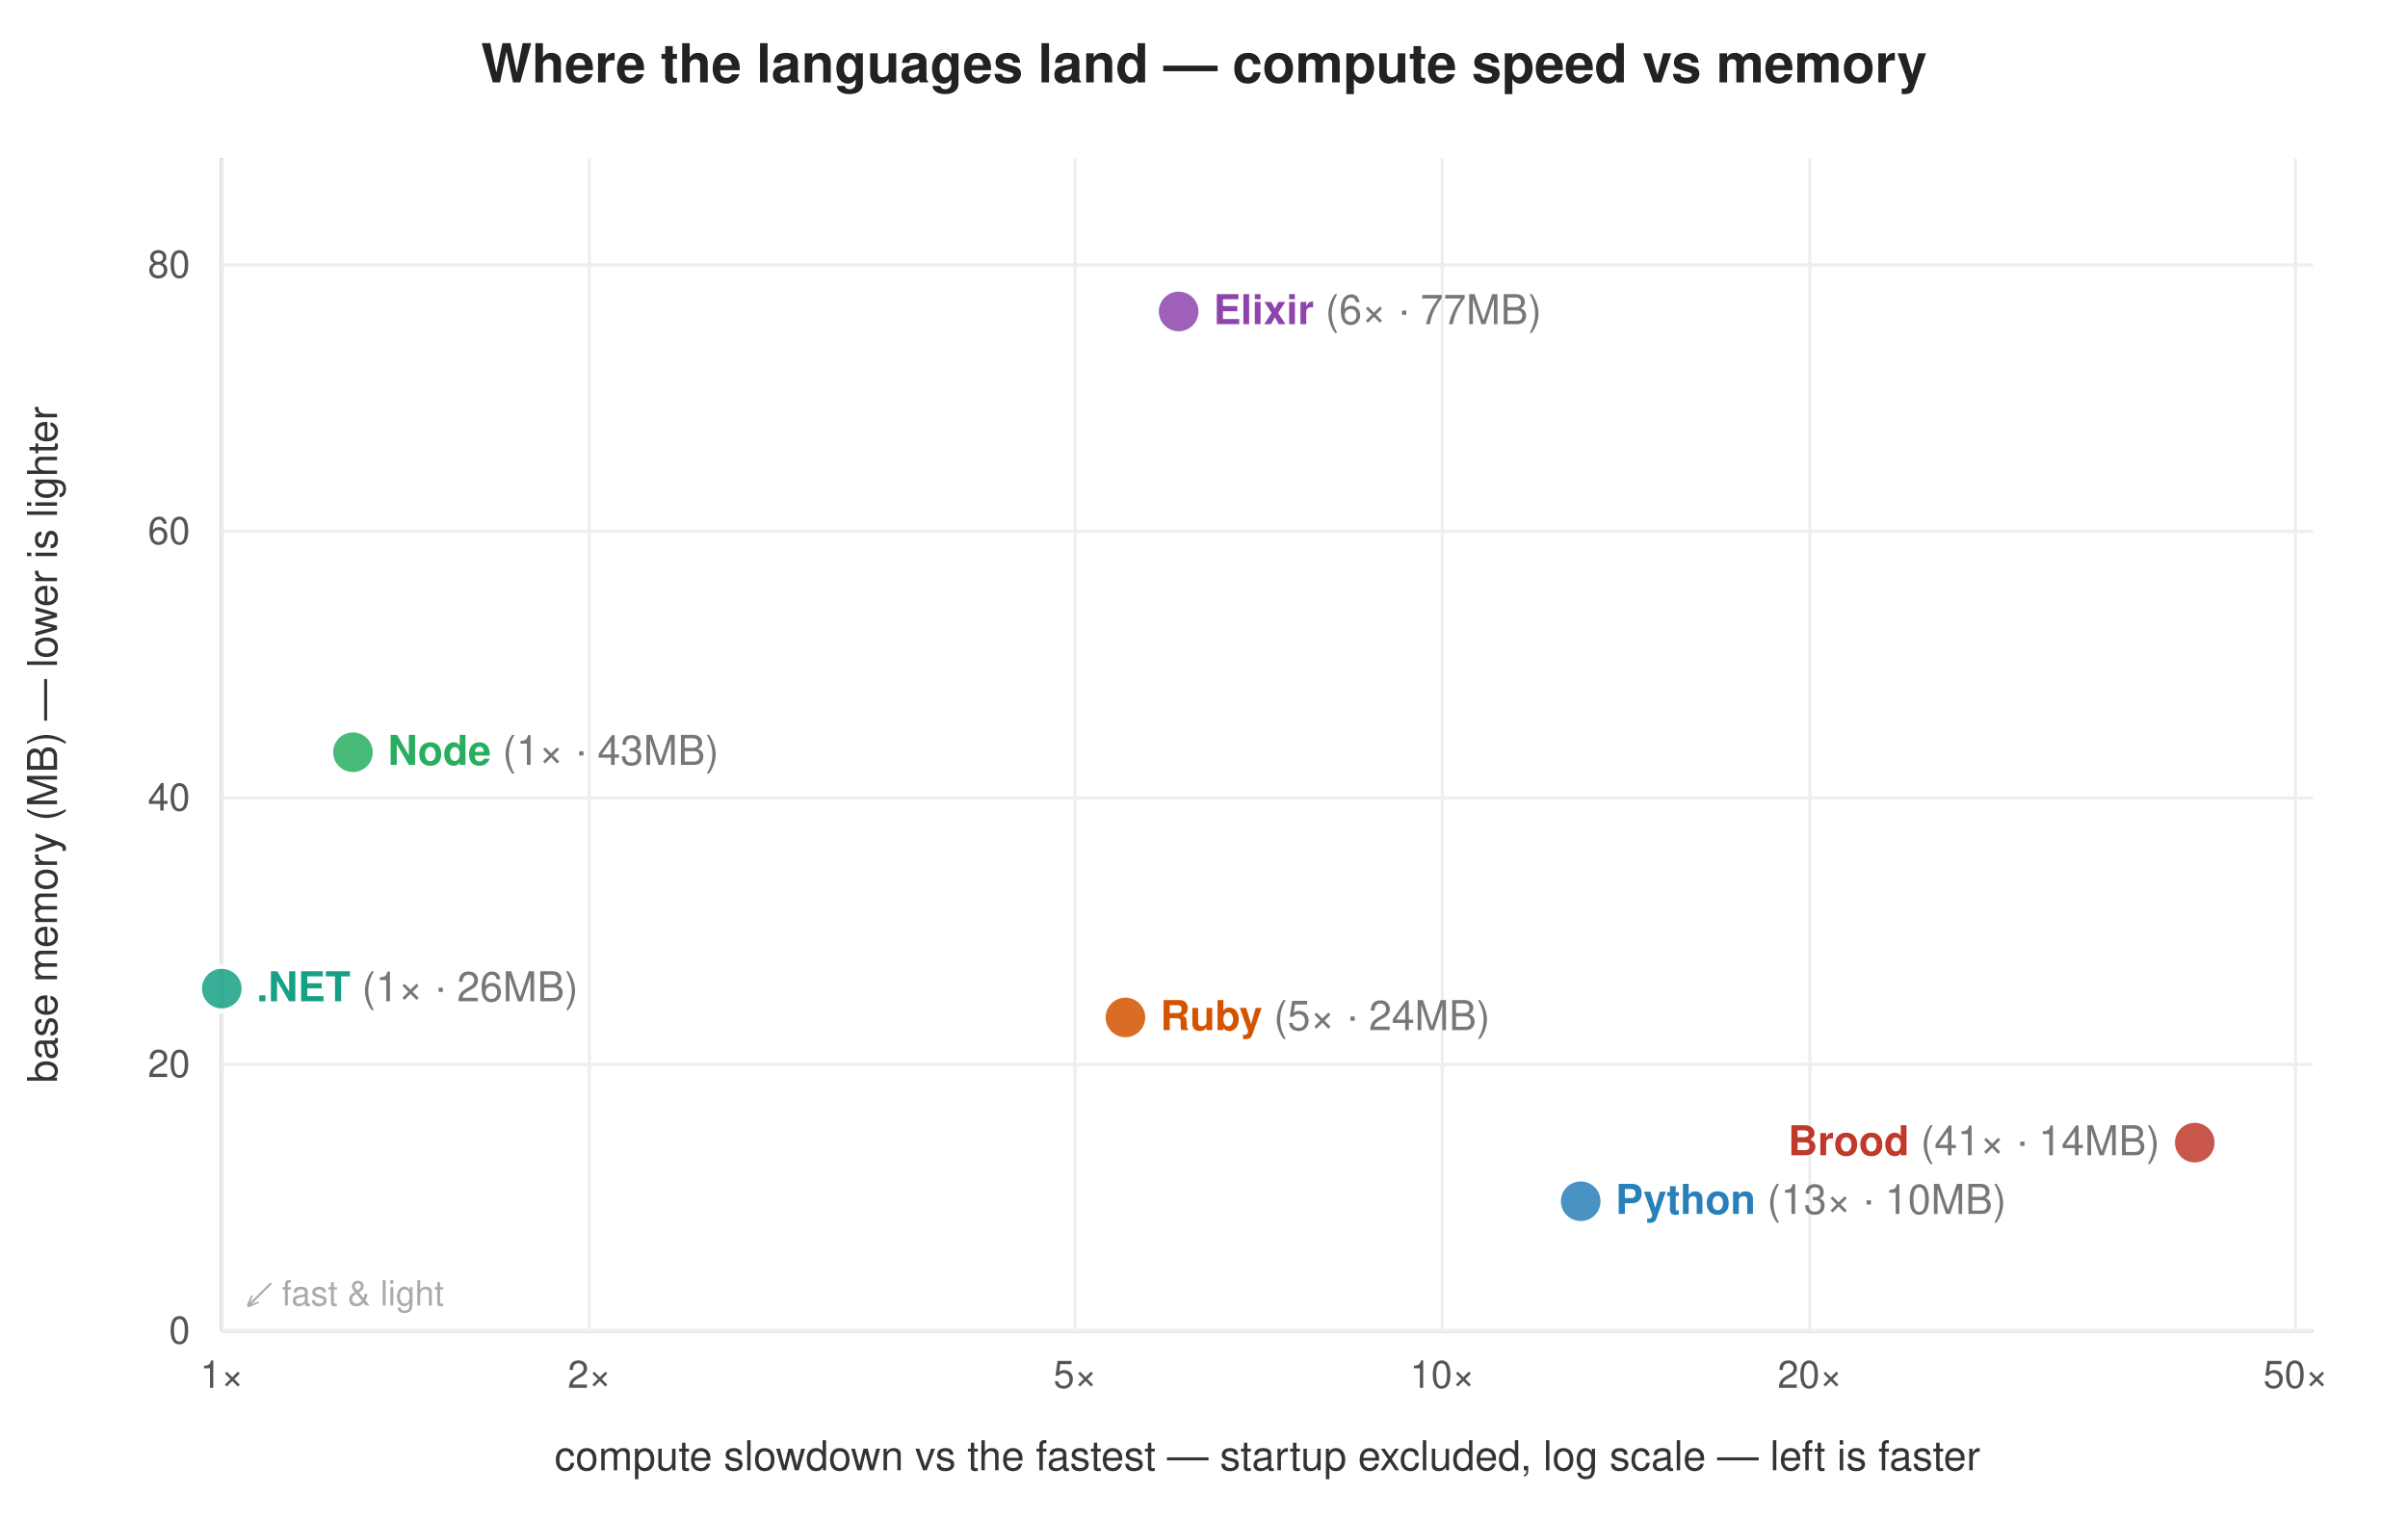
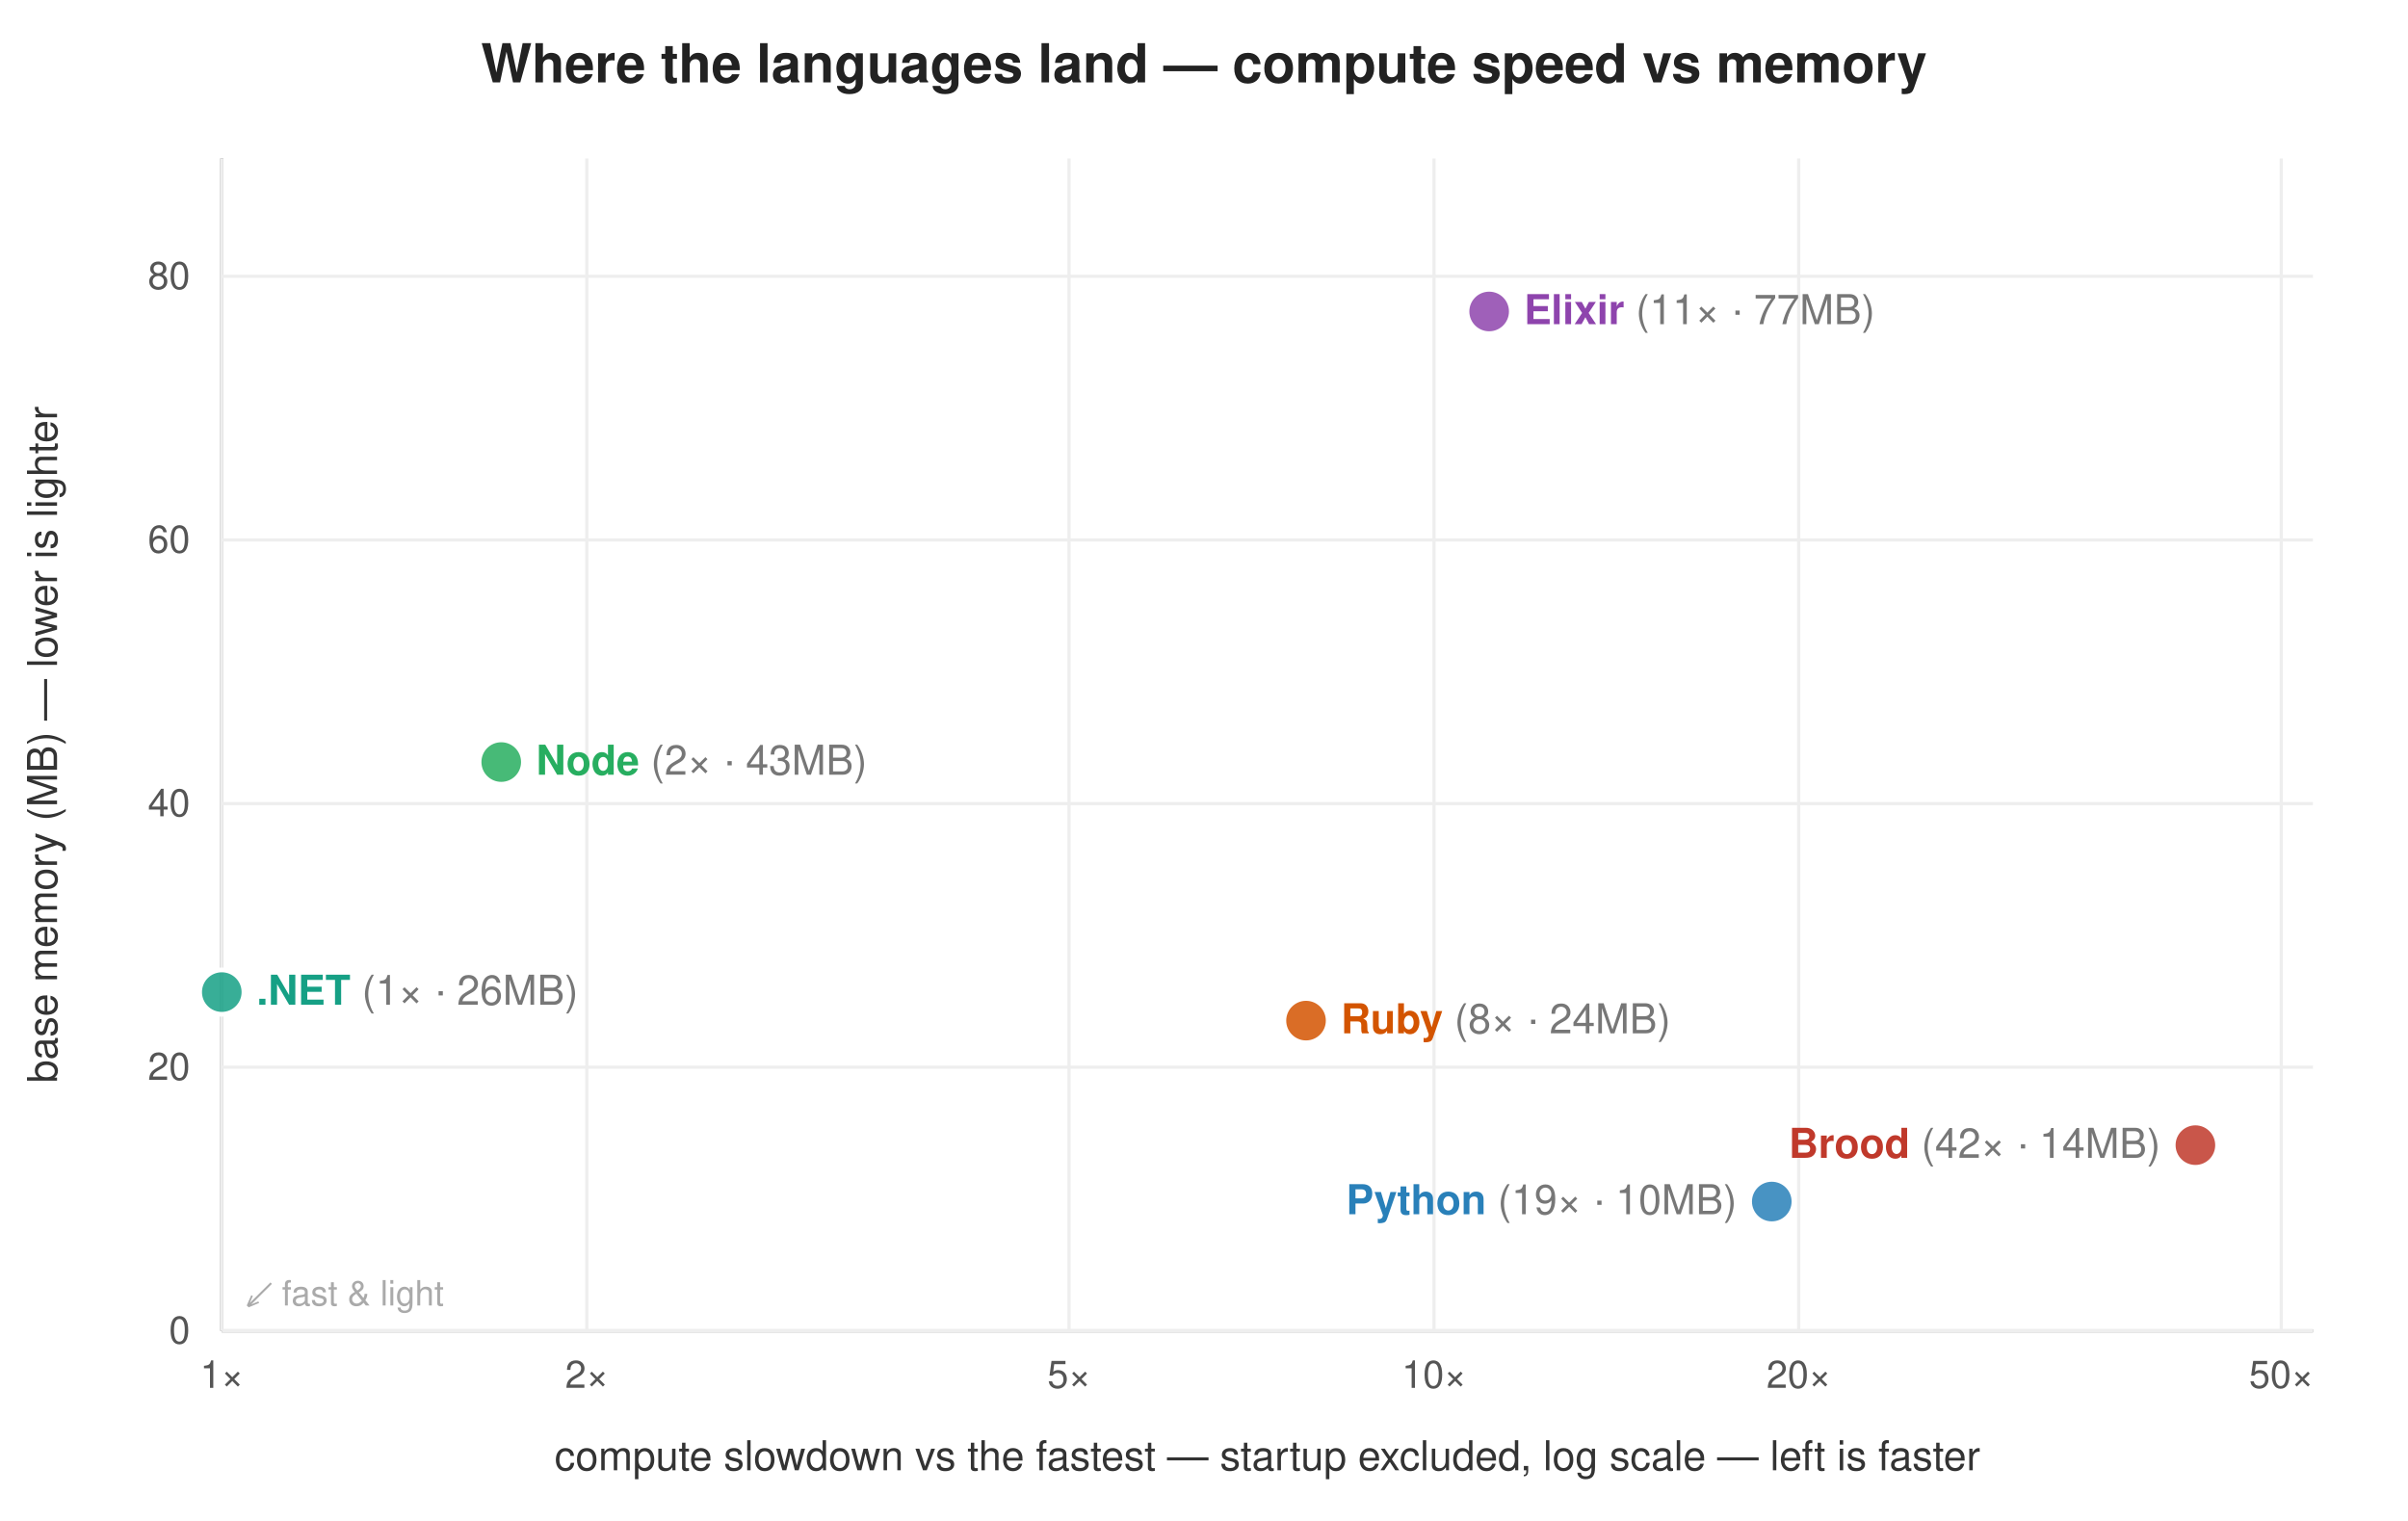
<svg xmlns="http://www.w3.org/2000/svg" width="760" height="480" viewBox="0 0 760 480" font-family="system-ui,Segoe UI,Helvetica,Arial,sans-serif">
  <rect width="760" height="480" fill="#ffffff" />
  <text x="380.0" y="26" text-anchor="middle" font-size="17" font-weight="700" fill="#222">Where the languages land — compute speed vs memory</text>
  <line x1="70" y1="420" x2="730" y2="420" stroke="#888" stroke-width="1" />
  <line x1="70" y1="50" x2="70" y2="420" stroke="#888" stroke-width="1" />
  <line x1="70.0" y1="50" x2="70.0" y2="420" stroke="#eee" stroke-width="1" />
  <text x="70.0" y="438" text-anchor="middle" font-size="12" fill="#555">1×</text>
-   <line x1="186.0" y1="50" x2="186.0" y2="420" stroke="#eee" stroke-width="1" />
-   <text x="186.0" y="438" text-anchor="middle" font-size="12" fill="#555">2×</text>
-   <line x1="339.3" y1="50" x2="339.3" y2="420" stroke="#eee" stroke-width="1" />
-   <text x="339.3" y="438" text-anchor="middle" font-size="12" fill="#555">5×</text>
-   <line x1="455.2" y1="50" x2="455.2" y2="420" stroke="#eee" stroke-width="1" />
-   <text x="455.2" y="438" text-anchor="middle" font-size="12" fill="#555">10×</text>
-   <line x1="571.2" y1="50" x2="571.2" y2="420" stroke="#eee" stroke-width="1" />
-   <text x="571.2" y="438" text-anchor="middle" font-size="12" fill="#555">20×</text>
-   <line x1="724.5" y1="50" x2="724.5" y2="420" stroke="#eee" stroke-width="1" />
-   <text x="724.5" y="438" text-anchor="middle" font-size="12" fill="#555">50×</text>
+   <line x1="185.2" y1="50" x2="185.2" y2="420" stroke="#eee" stroke-width="1" />
+   <text x="185.2" y="438" text-anchor="middle" font-size="12" fill="#555">2×</text>
+   <line x1="337.4" y1="50" x2="337.4" y2="420" stroke="#eee" stroke-width="1" />
+   <text x="337.4" y="438" text-anchor="middle" font-size="12" fill="#555">5×</text>
+   <line x1="452.6" y1="50" x2="452.6" y2="420" stroke="#eee" stroke-width="1" />
+   <text x="452.6" y="438" text-anchor="middle" font-size="12" fill="#555">10×</text>
+   <line x1="567.7" y1="50" x2="567.7" y2="420" stroke="#eee" stroke-width="1" />
+   <text x="567.7" y="438" text-anchor="middle" font-size="12" fill="#555">20×</text>
+   <line x1="720.0" y1="50" x2="720.0" y2="420" stroke="#eee" stroke-width="1" />
+   <text x="720.0" y="438" text-anchor="middle" font-size="12" fill="#555">50×</text>
  <line x1="70" y1="420.0" x2="730" y2="420.0" stroke="#eee" stroke-width="1" />
  <text x="60" y="424.0" text-anchor="end" font-size="12" fill="#555">0</text>
-   <line x1="70" y1="335.9" x2="730" y2="335.9" stroke="#eee" stroke-width="1" />
-   <text x="60" y="339.9" text-anchor="end" font-size="12" fill="#555">20</text>
-   <line x1="70" y1="251.8" x2="730" y2="251.8" stroke="#eee" stroke-width="1" />
-   <text x="60" y="255.8" text-anchor="end" font-size="12" fill="#555">40</text>
-   <line x1="70" y1="167.7" x2="730" y2="167.7" stroke="#eee" stroke-width="1" />
-   <text x="60" y="171.7" text-anchor="end" font-size="12" fill="#555">60</text>
-   <line x1="70" y1="83.6" x2="730" y2="83.6" stroke="#eee" stroke-width="1" />
-   <text x="60" y="87.6" text-anchor="end" font-size="12" fill="#555">80</text>
+   <line x1="70" y1="336.8" x2="730" y2="336.8" stroke="#eee" stroke-width="1" />
+   <text x="60" y="340.8" text-anchor="end" font-size="12" fill="#555">20</text>
+   <line x1="70" y1="253.6" x2="730" y2="253.6" stroke="#eee" stroke-width="1" />
+   <text x="60" y="257.6" text-anchor="end" font-size="12" fill="#555">40</text>
+   <line x1="70" y1="170.4" x2="730" y2="170.4" stroke="#eee" stroke-width="1" />
+   <text x="60" y="174.4" text-anchor="end" font-size="12" fill="#555">60</text>
+   <line x1="70" y1="87.2" x2="730" y2="87.2" stroke="#eee" stroke-width="1" />
+   <text x="60" y="91.2" text-anchor="end" font-size="12" fill="#555">80</text>
  <text x="400.0" y="464" text-anchor="middle" font-size="13" fill="#333">compute slowdown vs the fastest — startup excluded, log scale — left is faster</text>
  <text x="18" y="235.0" text-anchor="middle" font-size="13" fill="#333" transform="rotate(-90 18 235.0)">base memory (MB) — lower is lighter</text>
  <text x="78" y="412" font-size="11" fill="#aaa">↙ fast &amp; light</text>
-   <circle cx="498.9" cy="379.1" r="7" fill="#2980b9" fill-opacity="0.85" stroke="#fff" stroke-width="1.5" />
-   <text x="509.9" y="383.1" text-anchor="start" font-size="13" font-weight="600" fill="#2980b9">Python <tspan font-weight="400" fill="#777">(13× · 10MB)</tspan>
+   <circle cx="559.2" cy="379.2" r="7" fill="#2980b9" fill-opacity="0.85" stroke="#fff" stroke-width="1.5" />
+   <text x="548.2" y="383.2" text-anchor="end" font-size="13" font-weight="600" fill="#2980b9">Python <tspan font-weight="400" fill="#777">(19× · 10MB)</tspan>
  </text>
-   <circle cx="692.7" cy="360.6" r="7" fill="#c0392b" fill-opacity="0.85" stroke="#fff" stroke-width="1.5" />
-   <text x="681.7" y="364.6" text-anchor="end" font-size="13" font-weight="600" fill="#c0392b">Brood <tspan font-weight="400" fill="#777">(41× · 14MB)</tspan>
+   <circle cx="692.9" cy="361.4" r="7" fill="#c0392b" fill-opacity="0.85" stroke="#fff" stroke-width="1.5" />
+   <text x="681.9" y="365.4" text-anchor="end" font-size="13" font-weight="600" fill="#c0392b">Brood <tspan font-weight="400" fill="#777">(42× · 14MB)</tspan>
  </text>
-   <circle cx="355.2" cy="321.1" r="7" fill="#d35400" fill-opacity="0.85" stroke="#fff" stroke-width="1.5" />
-   <text x="366.2" y="325.1" text-anchor="start" font-size="13" font-weight="600" fill="#d35400">Ruby <tspan font-weight="400" fill="#777">(5× · 24MB)</tspan>
+   <circle cx="412.2" cy="322.1" r="7" fill="#d35400" fill-opacity="0.85" stroke="#fff" stroke-width="1.5" />
+   <text x="423.2" y="326.1" text-anchor="start" font-size="13" font-weight="600" fill="#d35400">Ruby <tspan font-weight="400" fill="#777">(8× · 24MB)</tspan>
  </text>
-   <circle cx="70.0" cy="312.0" r="7" fill="#16a085" fill-opacity="0.85" stroke="#fff" stroke-width="1.5" />
-   <text x="81.0" y="316.0" text-anchor="start" font-size="13" font-weight="600" fill="#16a085">.NET <tspan font-weight="400" fill="#777">(1× · 26MB)</tspan>
+   <circle cx="70.0" cy="313.1" r="7" fill="#16a085" fill-opacity="0.85" stroke="#fff" stroke-width="1.5" />
+   <text x="81.0" y="317.1" text-anchor="start" font-size="13" font-weight="600" fill="#16a085">.NET <tspan font-weight="400" fill="#777">(1× · 26MB)</tspan>
  </text>
-   <circle cx="111.4" cy="237.4" r="7" fill="#27ae60" fill-opacity="0.85" stroke="#fff" stroke-width="1.5" />
-   <text x="122.4" y="241.4" text-anchor="start" font-size="13" font-weight="600" fill="#27ae60">Node <tspan font-weight="400" fill="#777">(1× · 43MB)</tspan>
+   <circle cx="158.2" cy="240.5" r="7" fill="#27ae60" fill-opacity="0.85" stroke="#fff" stroke-width="1.5" />
+   <text x="169.2" y="244.5" text-anchor="start" font-size="13" font-weight="600" fill="#27ae60">Node <tspan font-weight="400" fill="#777">(2× · 43MB)</tspan>
  </text>
-   <circle cx="372.0" cy="98.3" r="7" fill="#8e44ad" fill-opacity="0.85" stroke="#fff" stroke-width="1.5" />
-   <text x="383.0" y="102.3" text-anchor="start" font-size="13" font-weight="600" fill="#8e44ad">Elixir <tspan font-weight="400" fill="#777">(6× · 77MB)</tspan>
+   <circle cx="470.0" cy="98.3" r="7" fill="#8e44ad" fill-opacity="0.85" stroke="#fff" stroke-width="1.5" />
+   <text x="481.0" y="102.3" text-anchor="start" font-size="13" font-weight="600" fill="#8e44ad">Elixir <tspan font-weight="400" fill="#777">(11× · 77MB)</tspan>
  </text>
</svg>
